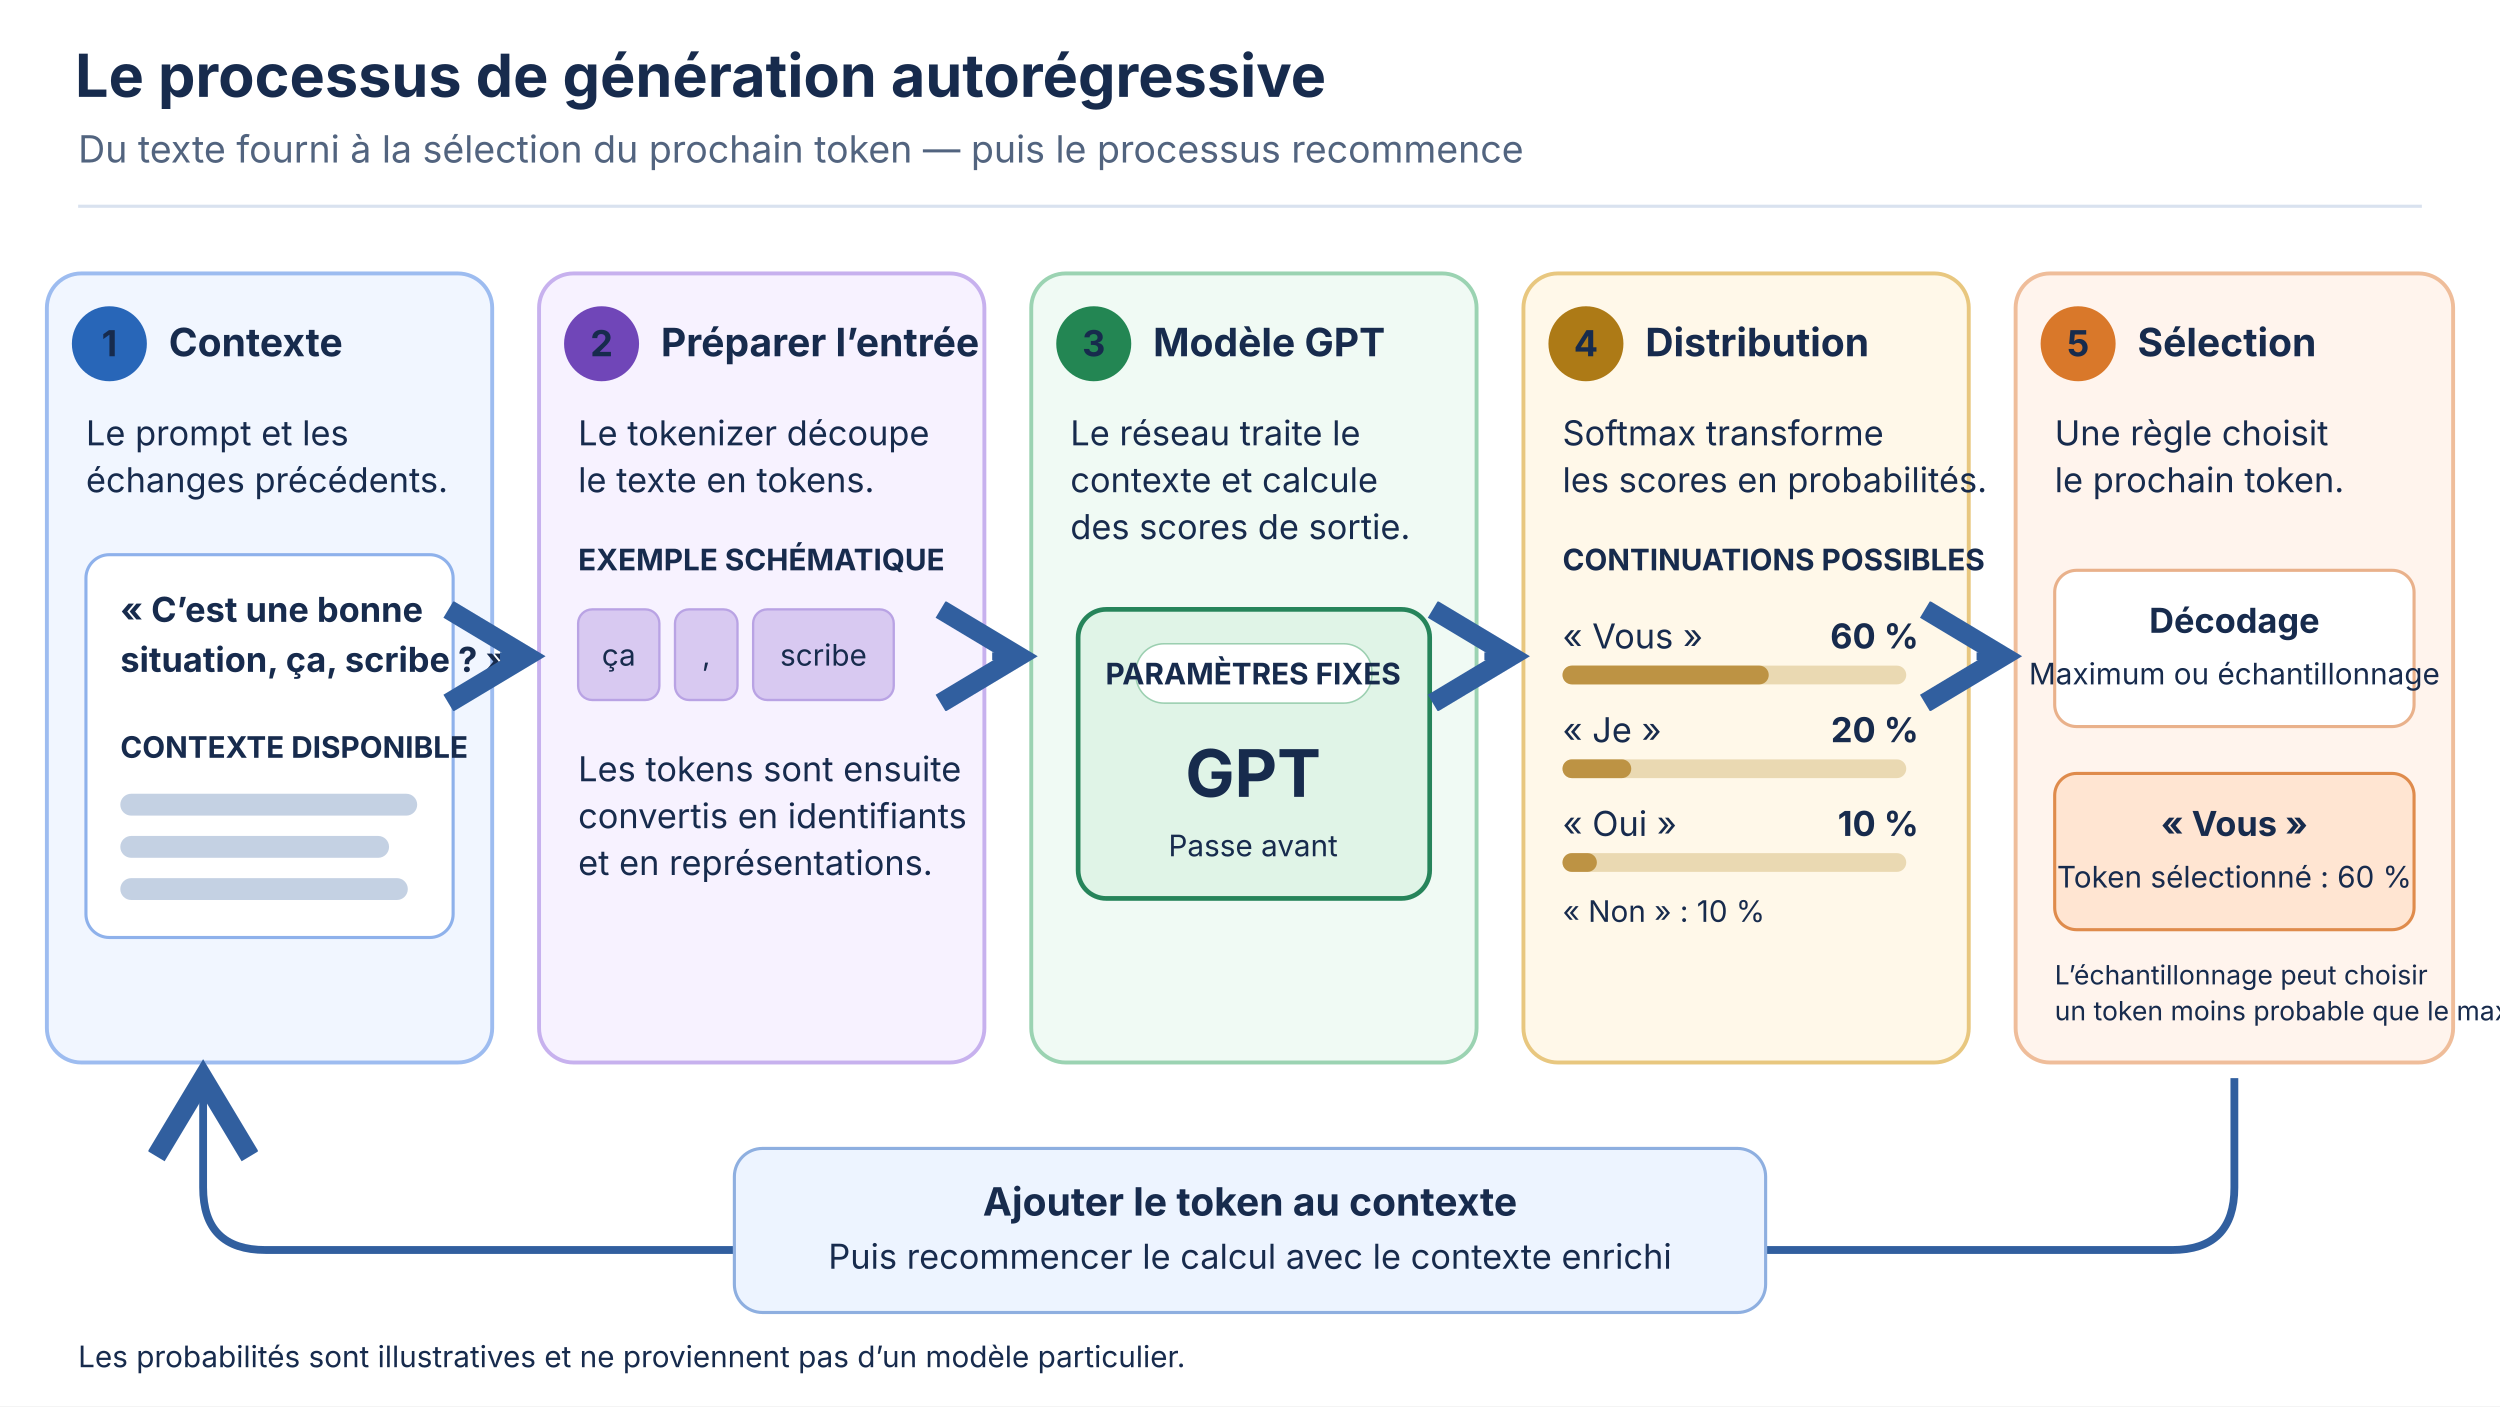
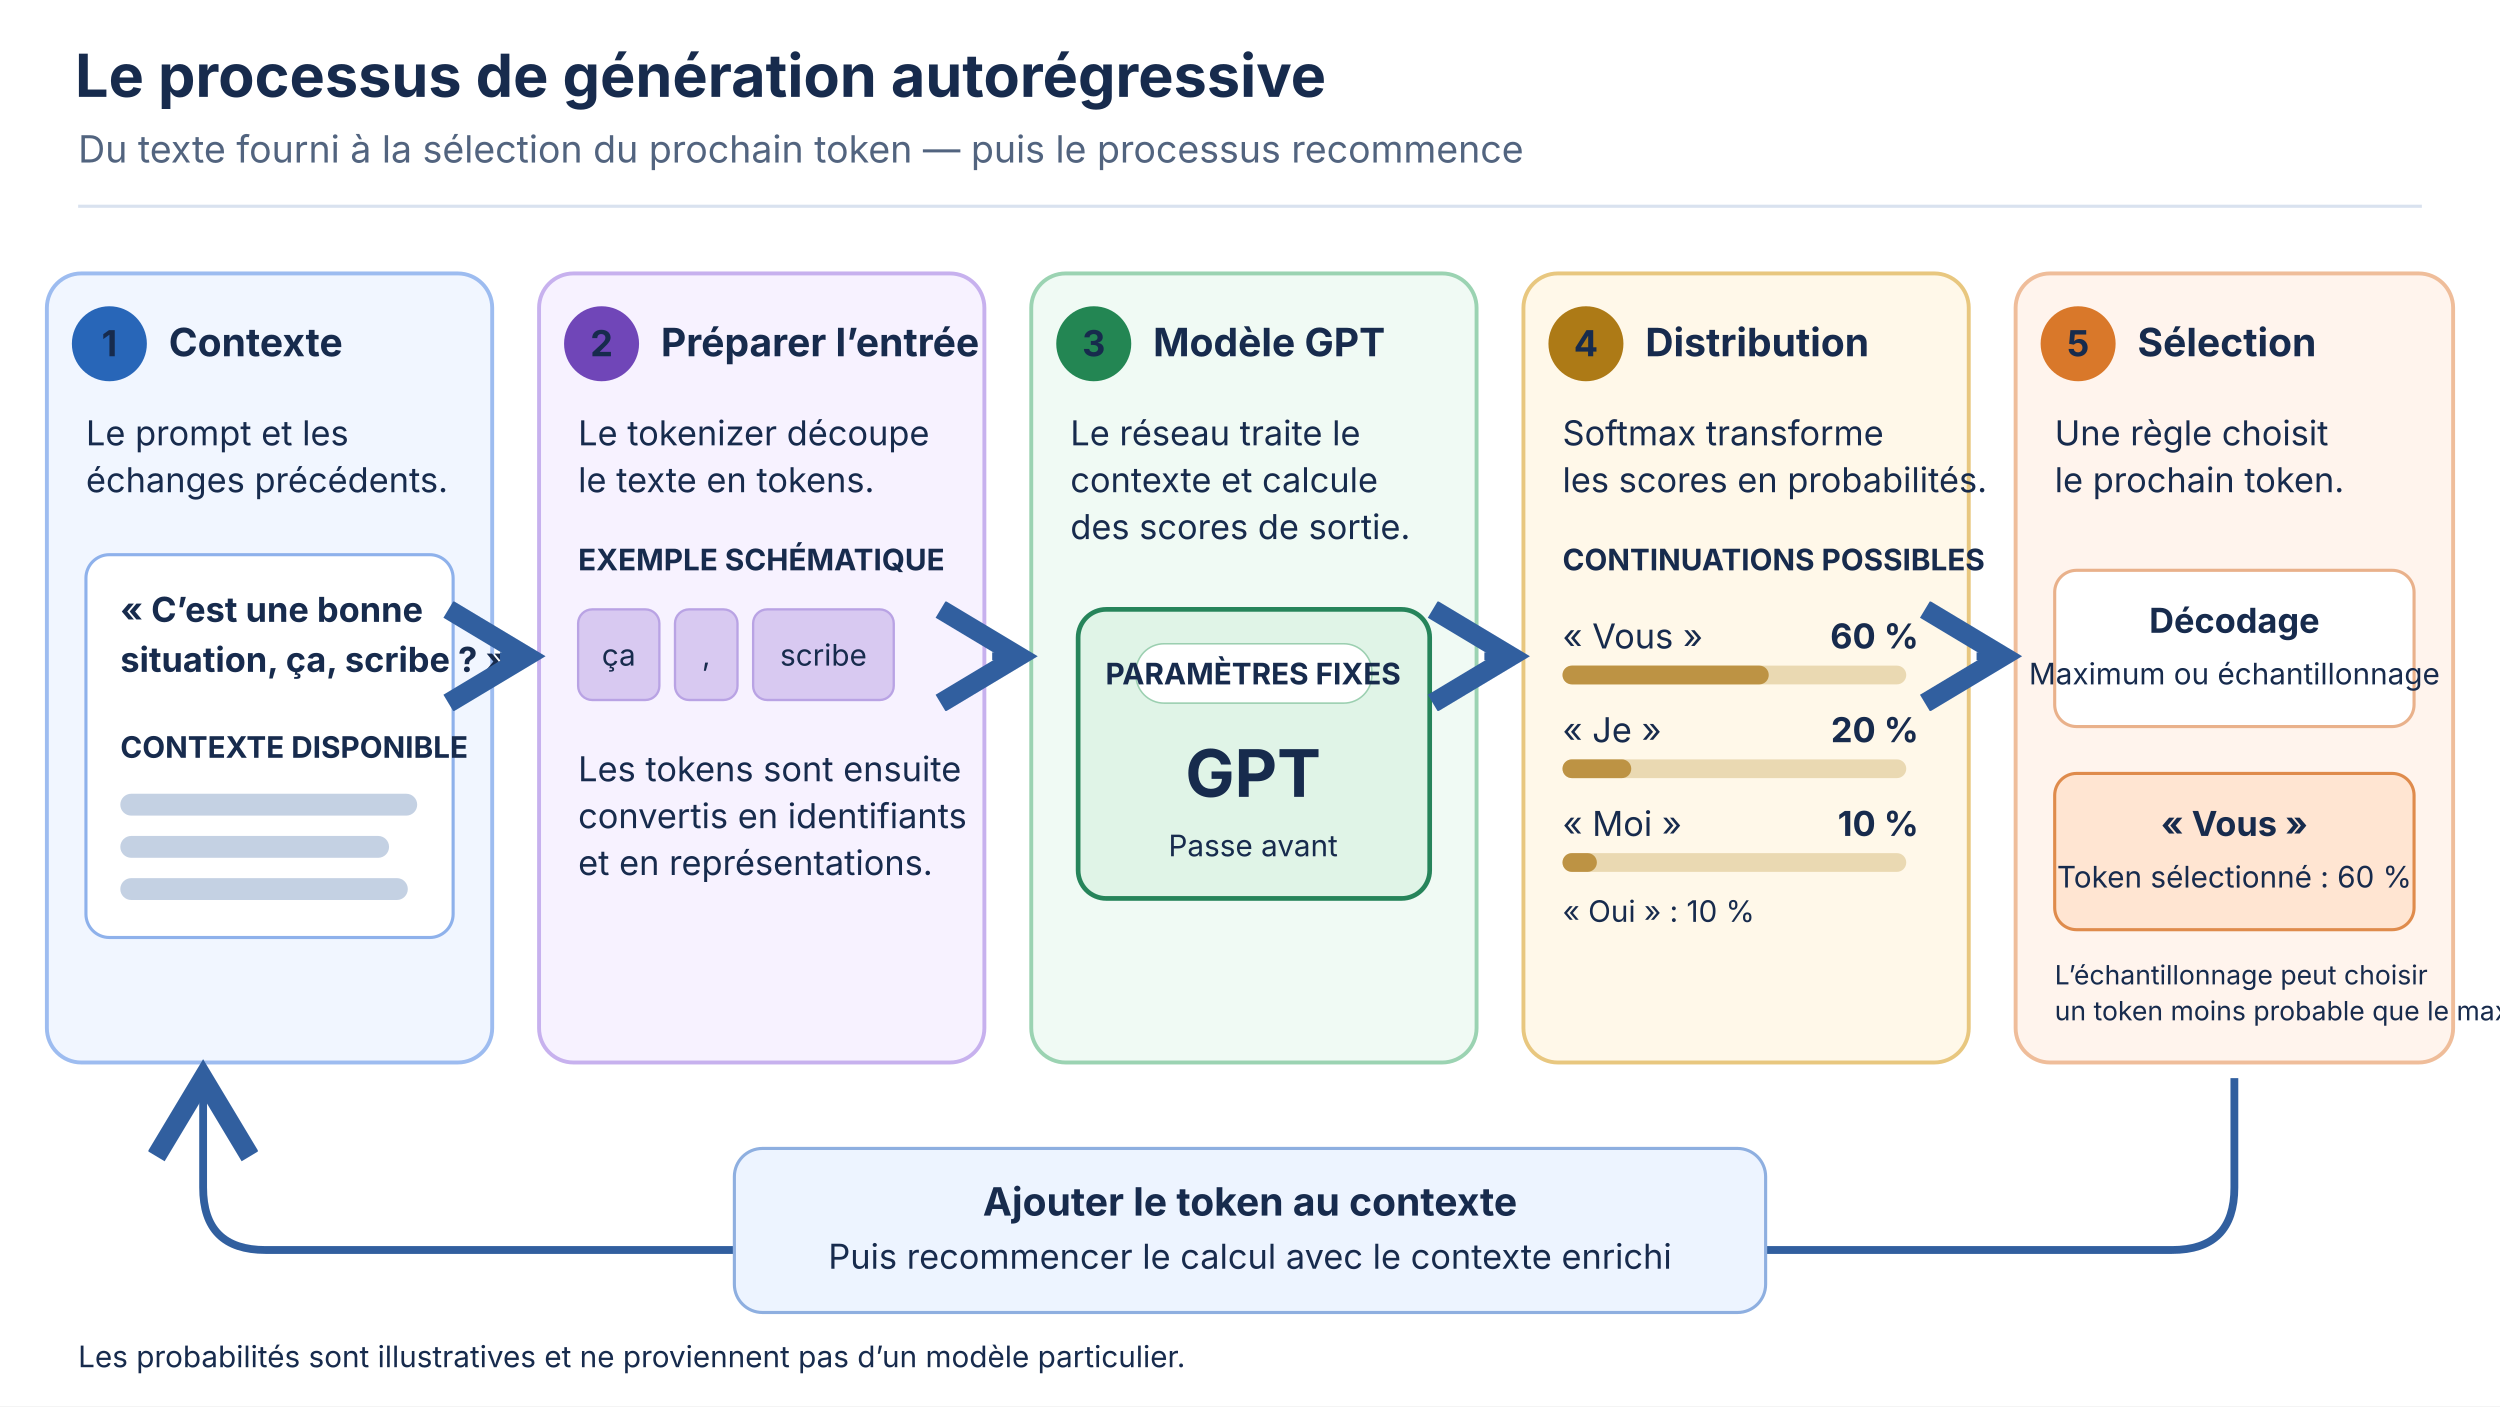
<svg xmlns="http://www.w3.org/2000/svg" viewBox="0 0 1600 900" role="img" aria-labelledby="title desc">
  <defs>
    <marker id="arrow" markerWidth="14" markerHeight="14" refX="11" refY="7" orient="auto">
      <path d="M1 1 L11 7 L1 13" fill="none" stroke="#315f9f" stroke-width="2.5" />
    </marker>
    <style>
 text{font-family:Inter,ui-sans-serif,system-ui,-apple-system,"Segoe UI",sans-serif;fill:#172b4d}
 .title{font-size:38px;font-weight:750}.subtitle{font-size:24px;fill:#52647f}
 .head{font-size:25px;font-weight:700}.body{font-size:22px}.small{font-size:19px}.tiny{font-size:17px}
 .panel{stroke-width:2.5}
 </style>
  </defs>
  <rect width="1600" height="900" fill="#fff" />
  <text x="48" y="62" class="title">Le processus de génération autorégressive</text>
  <text x="50" y="104" class="subtitle">Du texte fourni à la sélection du prochain token — puis le processus recommence</text>
  <path d="M50 132 H1550" stroke="#d9e2ef" stroke-width="2" />
  <rect x="30" y="175" width="285" height="505" rx="22" fill="#f1f6ff" stroke="#9dbcf0" class="panel" />
  <circle cx="70" cy="220" r="24" fill="#2866b8" />
  <text x="70" y="228" text-anchor="middle" font-size="23" font-weight="750" fill="#fff">1</text>
  <text x="108" y="228" class="head">Contexte</text>
  <text x="55" y="285" class="body">Le prompt et les</text>
  <text x="55" y="315" class="body">échanges précédents.</text>
  <rect x="55" y="355" width="235" height="245" rx="15" fill="#fff" stroke="#8eb1eb" stroke-width="2" />
  <text x="77" y="398" class="body" font-weight="700">« C’est une bonne</text>
  <text x="77" y="430" class="body" font-weight="700">situation, ça, scribe ? »</text>
  <text x="77" y="485" class="small" font-weight="700">CONTEXTE DISPONIBLE</text>
  <rect x="77" y="508" width="190" height="14" rx="7" fill="#c4d1e3" />
  <rect x="77" y="535" width="172" height="14" rx="7" fill="#c4d1e3" />
  <rect x="77" y="562" width="184" height="14" rx="7" fill="#c4d1e3" />
  <rect x="345" y="175" width="285" height="505" rx="22" fill="#f7f2ff" stroke="#c7b1ee" class="panel" />
  <circle cx="385" cy="220" r="24" fill="#7046b8" />
  <text x="385" y="228" text-anchor="middle" font-size="23" font-weight="750" fill="#fff">2</text>
  <text x="423" y="228" class="head">Préparer l’entrée</text>
  <text x="370" y="285" class="body">Le tokenizer découpe</text>
  <text x="370" y="315" class="body">le texte en tokens.</text>
  <text x="370" y="365" class="small" font-weight="700">EXEMPLE SCHÉMATIQUE</text>
  <g fill="#d8c9f1" stroke="#b9a3e4" stroke-width="1.5">
    <rect x="370" y="390" width="52" height="58" rx="9" />
    <rect x="432" y="390" width="40" height="58" rx="9" />
    <rect x="482" y="390" width="90" height="58" rx="9" />
  </g>
  <text x="396" y="426" text-anchor="middle" class="small">ça</text>
  <text x="452" y="426" text-anchor="middle" class="small">,</text>
  <text x="527" y="426" text-anchor="middle" class="small">scribe</text>
  <text x="370" y="500" class="body">Les tokens sont ensuite</text>
  <text x="370" y="530" class="body">convertis en identifiants</text>
  <text x="370" y="560" class="body">et en représentations.</text>
  <rect x="660" y="175" width="285" height="505" rx="22" fill="#f0faf4" stroke="#9bd3b2" class="panel" />
  <circle cx="700" cy="220" r="24" fill="#238653" />
  <text x="700" y="228" text-anchor="middle" font-size="23" font-weight="750" fill="#fff">3</text>
  <text x="738" y="228" class="head">Modèle GPT</text>
  <text x="685" y="285" class="body">Le réseau traite le</text>
  <text x="685" y="315" class="body">contexte et calcule</text>
  <text x="685" y="345" class="body">des scores de sortie.</text>
  <rect x="690" y="390" width="225" height="185" rx="18" fill="#e0f4e7" stroke="#26845a" stroke-width="3" />
  <rect x="727" y="412" width="151" height="38" rx="18" fill="#fff" stroke="#9bcfb0" />
  <text x="802" y="438" text-anchor="middle" class="small" font-weight="700">PARAMÈTRES FIXES</text>
  <text x="802" y="510" text-anchor="middle" font-size="42" font-weight="750" fill="#145b3b">GPT</text>
  <text x="802" y="548" text-anchor="middle" class="small">Passe avant</text>
  <rect x="975" y="175" width="285" height="505" rx="22" fill="#fff8e9" stroke="#e8c77f" class="panel" />
  <circle cx="1015" cy="220" r="24" fill="#ad7a16" />
  <text x="1015" y="228" text-anchor="middle" font-size="23" font-weight="750" fill="#fff">4</text>
  <text x="1053" y="228" class="head">Distribution</text>
  <text x="1000" y="285" class="body">Softmax transforme</text>
  <text x="1000" y="315" class="body">les scores en probabilités.</text>
  <text x="1000" y="365" class="small" font-weight="700">CONTINUATIONS POSSIBLES</text>
  <text x="1000" y="415" class="body">« Vous »</text>
  <text x="1228" y="415" text-anchor="end" class="body" font-weight="700">60 %</text>
  <rect x="1000" y="426" width="220" height="12" rx="6" fill="#ead9b2" />
  <rect x="1000" y="426" width="132" height="12" rx="6" fill="#bd9344" />
  <text x="1000" y="475" class="body">« Je »</text>
  <text x="1228" y="475" text-anchor="end" class="body" font-weight="700">20 %</text>
  <rect x="1000" y="486" width="220" height="12" rx="6" fill="#ead9b2" />
  <rect x="1000" y="486" width="44" height="12" rx="6" fill="#bd9344" />
-   <text x="1000" y="535" class="body">« Oui »</text>
+   <text x="1000" y="535" class="body">« Moi »</text>
  <text x="1228" y="535" text-anchor="end" class="body" font-weight="700">10 %</text>
  <rect x="1000" y="546" width="220" height="12" rx="6" fill="#ead9b2" />
  <rect x="1000" y="546" width="22" height="12" rx="6" fill="#bd9344" />
-   <text x="1000" y="590" class="small">« Non » : 10 %</text>
+   <text x="1000" y="590" class="small">« Oui » : 10 %</text>
  <rect x="1290" y="175" width="280" height="505" rx="22" fill="#fff4ed" stroke="#efbd9a" class="panel" />
  <circle cx="1330" cy="220" r="24" fill="#d9782a" />
  <text x="1330" y="228" text-anchor="middle" font-size="23" font-weight="750" fill="#fff">5</text>
  <text x="1368" y="228" class="head">Sélection</text>
  <text x="1315" y="285" class="body">Une règle choisit</text>
  <text x="1315" y="315" class="body">le prochain token.</text>
  <rect x="1315" y="365" width="230" height="100" rx="14" fill="#fff" stroke="#e9b18b" stroke-width="2" />
  <text x="1430" y="405" text-anchor="middle" class="body" font-weight="700">Décodage</text>
  <text x="1430" y="438" text-anchor="middle" class="small">Maximum ou échantillonnage</text>
  <rect x="1315" y="495" width="230" height="100" rx="14" fill="#ffe5d2" stroke="#df8b4c" stroke-width="2" />
  <text x="1430" y="535" text-anchor="middle" class="body" font-weight="700">« Vous »</text>
  <text x="1430" y="568" text-anchor="middle" class="small">Token sélectionné : 60 %</text>
  <text x="1315" y="630" class="tiny">L’échantillonnage peut choisir</text>
  <text x="1315" y="653" class="tiny">un token moins probable que le maximum.</text>
  <g fill="none" stroke="#315f9f" stroke-width="5" marker-end="url(#arrow)">
    <path d="M320 420 H337" />
    <path d="M635 420 H652" />
    <path d="M950 420 H967" />
    <path d="M1265 420 H1282" />
  </g>
  <path d="M1430 690 V760 Q1430 800 1390 800 H170 Q130 800 130 760 V690" fill="none" stroke="#315f9f" stroke-width="5" marker-end="url(#arrow)" />
  <rect x="470" y="735" width="660" height="105" rx="18" fill="#edf4ff" stroke="#8eafe0" stroke-width="2" />
  <text x="800" y="778" text-anchor="middle" class="head">Ajouter le token au contexte</text>
  <text x="800" y="812" text-anchor="middle" class="body">Puis recommencer le calcul avec le contexte enrichi</text>
  <text x="50" y="875" class="small">Les probabilités sont illustratives et ne proviennent pas d’un modèle particulier.</text>
</svg>
